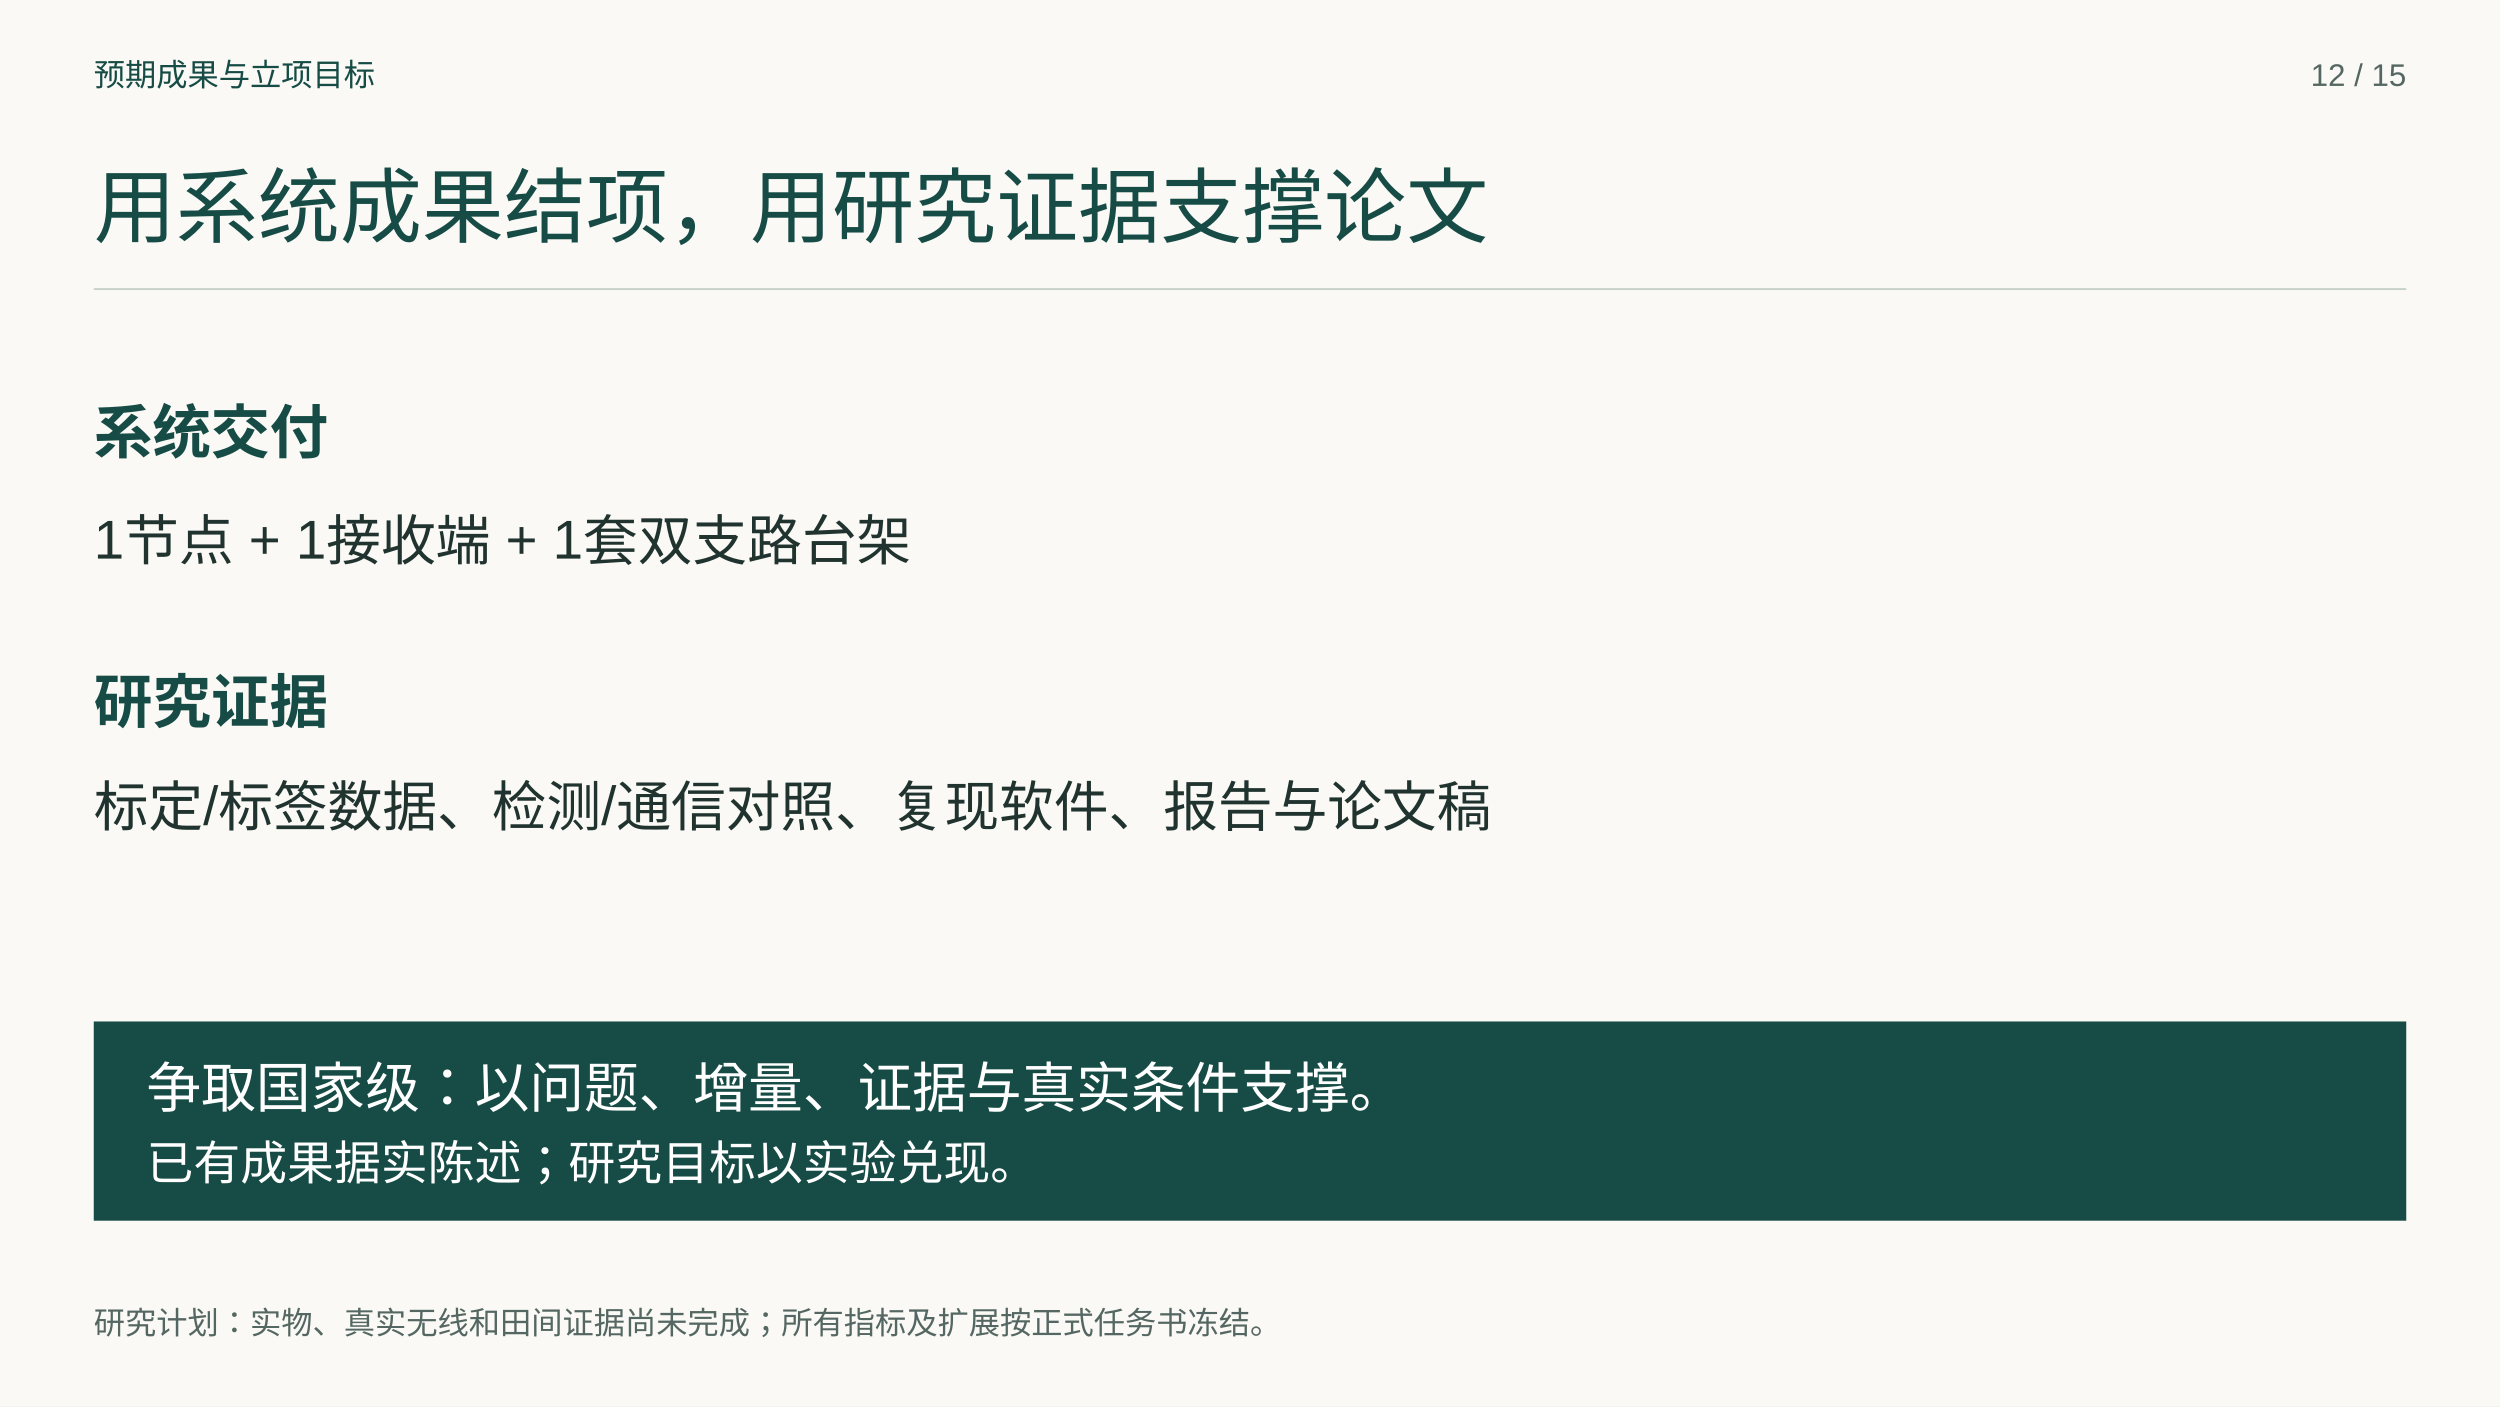
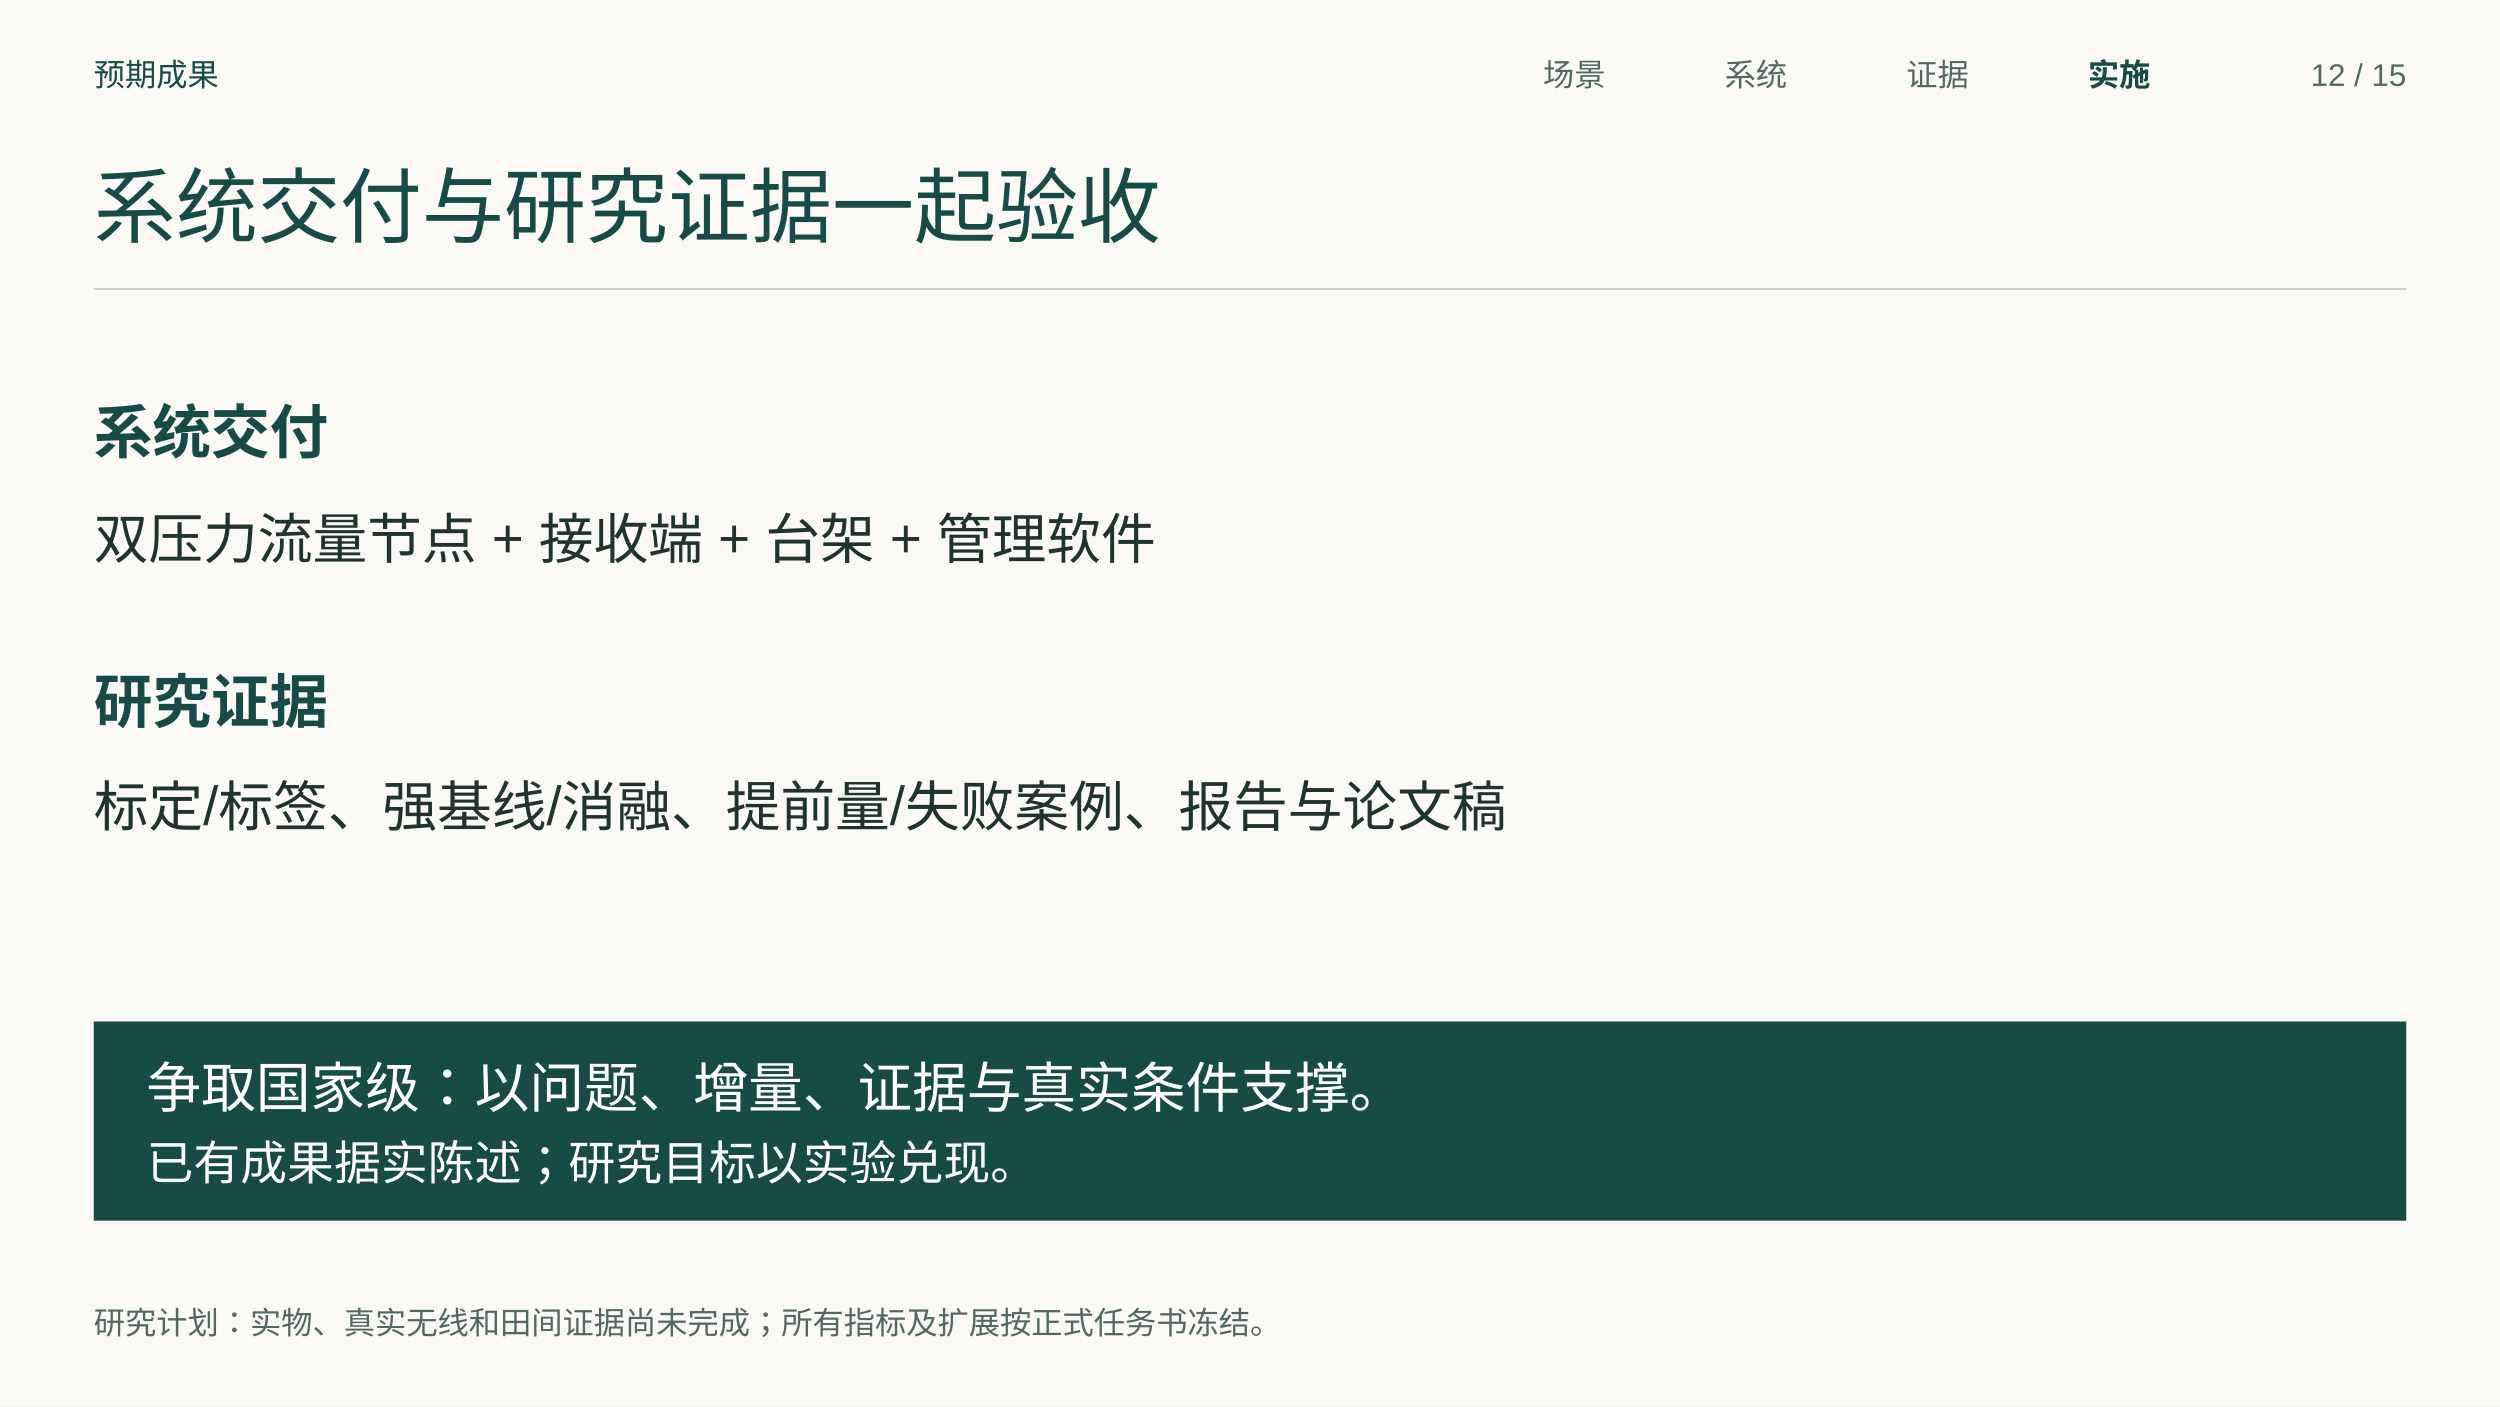
<svg xmlns="http://www.w3.org/2000/svg" viewBox="0 0 1280 720" data-pptx-page-role="ending" font-family="Microsoft YaHei, Arial">
  <rect id="page-background" data-pptx-role="background" x="0" y="0" width="1280" height="720" rx="0" fill="#FAF9F5" stroke="none" />
-   <text id="page-kicker" data-pptx-role="header" x="48" y="44" font-size="16" fill="#164C45">预期成果与立项目标</text>
+   <text id="page-kicker" data-pptx-role="header" x="48" y="44" font-size="16" fill="#164C45">预期成果</text>
+   <text id="page-route-0" data-pptx-role="header" x="790" y="44" font-size="16" fill="#556762">场景</text>
+   <text id="page-route-1" data-pptx-role="header" x="883" y="44" font-size="16" fill="#556762">系统</text>
+   <text id="page-route-2" data-pptx-role="header" x="976" y="44" font-size="16" fill="#556762">证据</text>
+   <text id="page-route-3" data-pptx-role="header" x="1069" y="44" font-size="16" fill="#164C45" font-weight="bold">实施</text>
  <g id="page-title" data-pptx-bounds="48 65 1184 95">
-     <text x="48" y="121" font-family="SimHei, Arial" font-size="42" fill="#164C45" text-anchor="start">用系统成果结项，用研究证据支撑论文</text>
+     <text x="48" y="121" font-family="SimHei, Arial" font-size="42" fill="#164C45" text-anchor="start">系统交付与研究证据一起验收</text>
  </g>
  <line id="header-rule" data-pptx-role="decoration" x1="48" y1="148" x2="1232" y2="148" stroke="#C7D2CB" stroke-width="1" />
  <text id="source-footer" data-pptx-role="footer" x="48" y="683" font-size="16" fill="#556762">研究计划：实物、真实无线和田间证据尚未完成；所有指标及扩展按正式任务书冻结。</text>
  <text id="page-number" data-pptx-role="page-number" x="1232" y="44" font-size="16" text-anchor="end" fill="#556762">12 / 15</text>
  <g id="project-deliverables" data-pptx-bounds="48 175 1184 467">
    <text x="48" y="232" font-size="30" fill="#164C45" text-anchor="start" font-weight="bold">系统交付</text>
-     <text x="48" y="286" font-size="28" fill="#20332F" text-anchor="start">1节点 + 1接收端 + 1套双支路台架</text>
+     <text x="48" y="286" font-size="28" fill="#20332F" text-anchor="start">双压力流量节点 + 接收端 + 台架 + 管理软件</text>
    <text x="48" y="370" font-size="30" fill="#164C45" text-anchor="start" font-weight="bold">研究证据</text>
-     <text x="48" y="423" font-size="28" fill="#20332F">标定/标签数据、检测/通信对照、复现软件、报告与论文稿</text>
+     <text x="48" y="423" font-size="28" fill="#20332F">标定/标签、强基线/消融、提前量/失败案例、报告与论文稿</text>
    <rect x="48" y="523" width="1184" height="102" rx="0" fill="#164C45" stroke="none" />
    <text x="75" y="567" font-size="28" fill="#FFFFFF" text-anchor="start">争取国家级：以问题、增量、证据与真实条件支撑。</text>
    <text x="75" y="604" font-size="24" fill="#FFFFFF" text-anchor="start">已有成果据实陈述；研究目标以实验兑现。</text>
  </g>
</svg>
